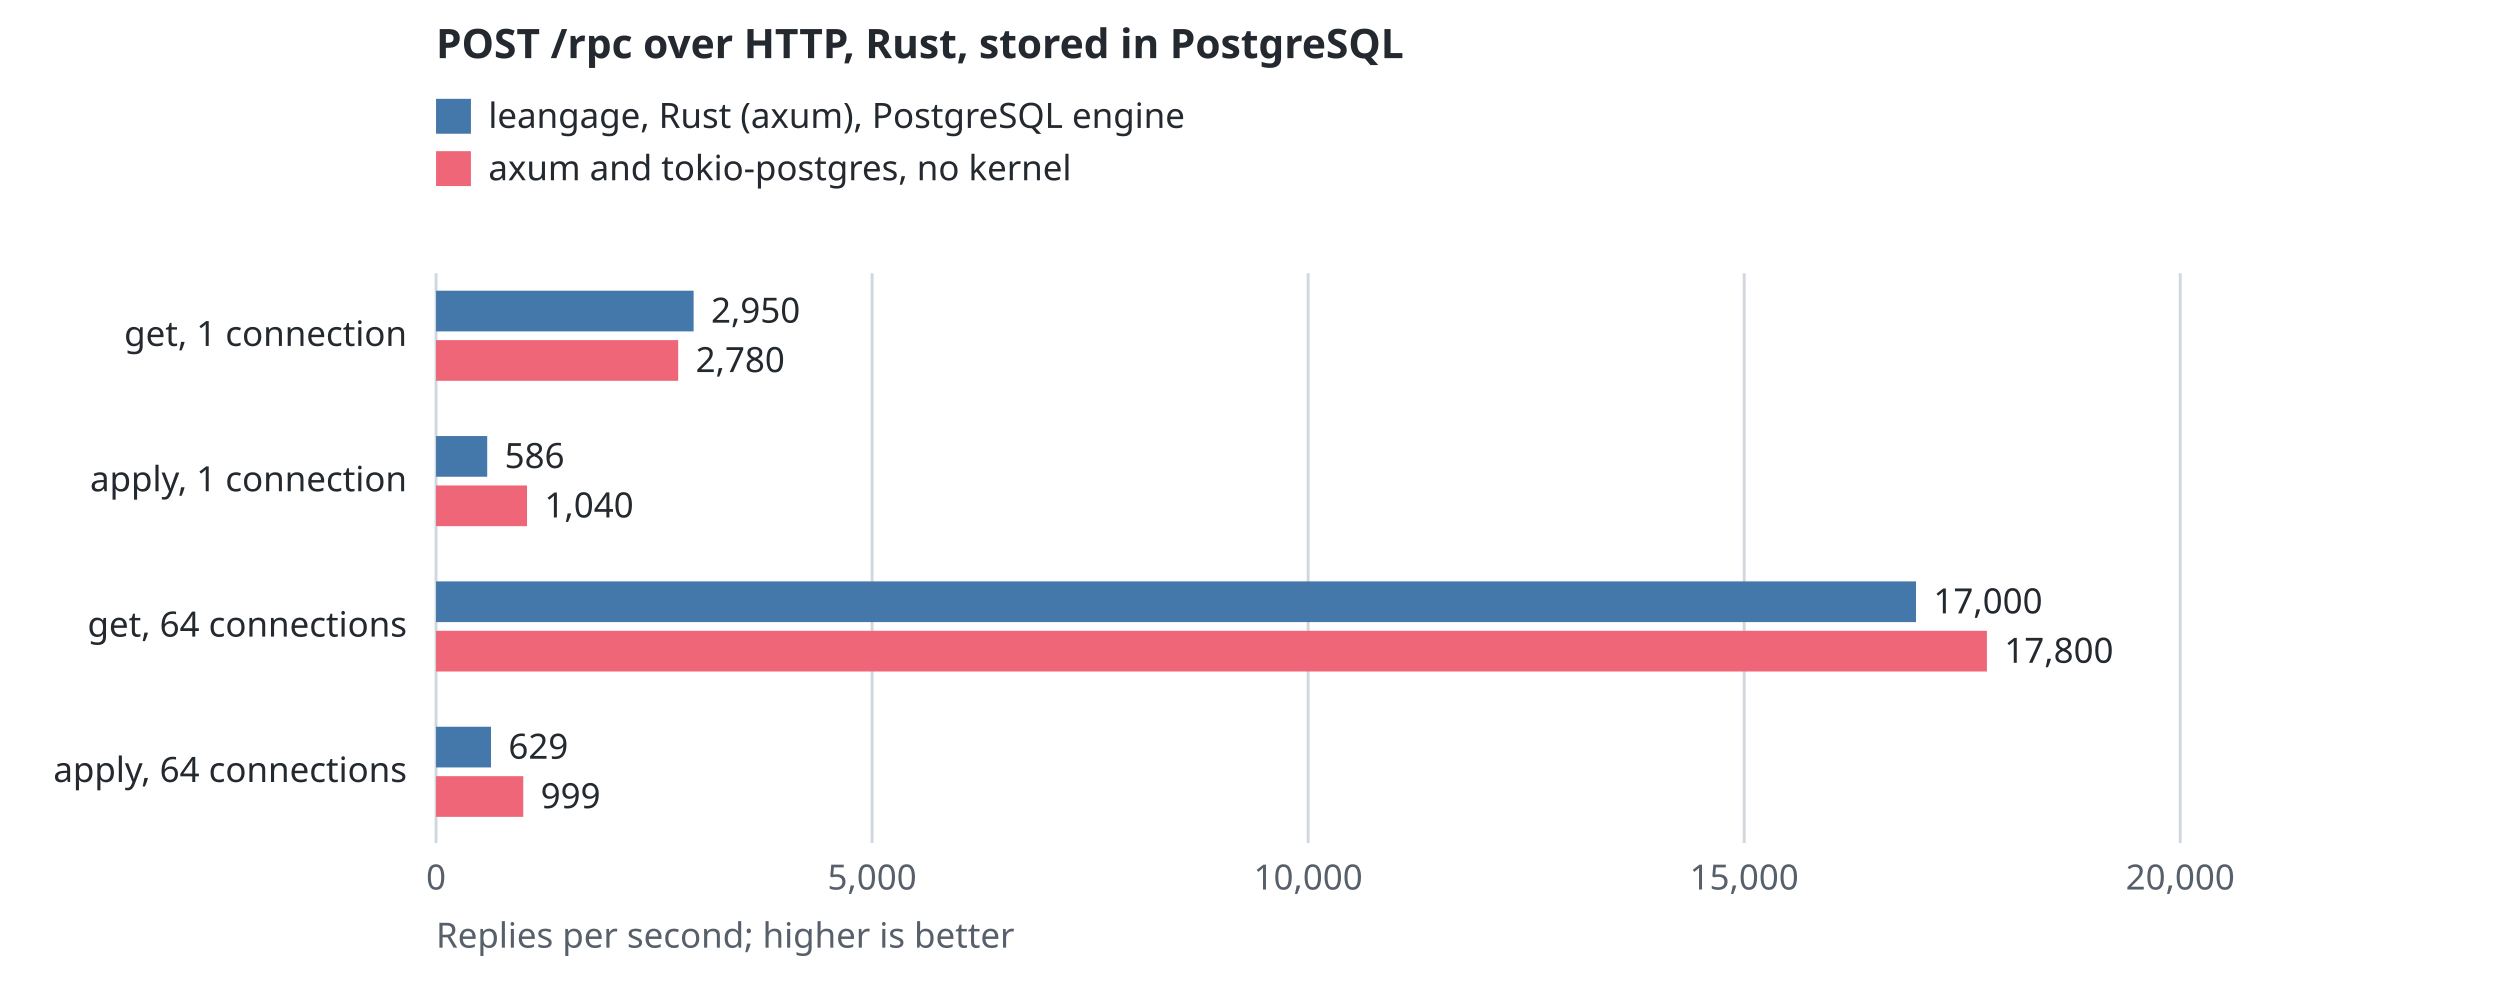
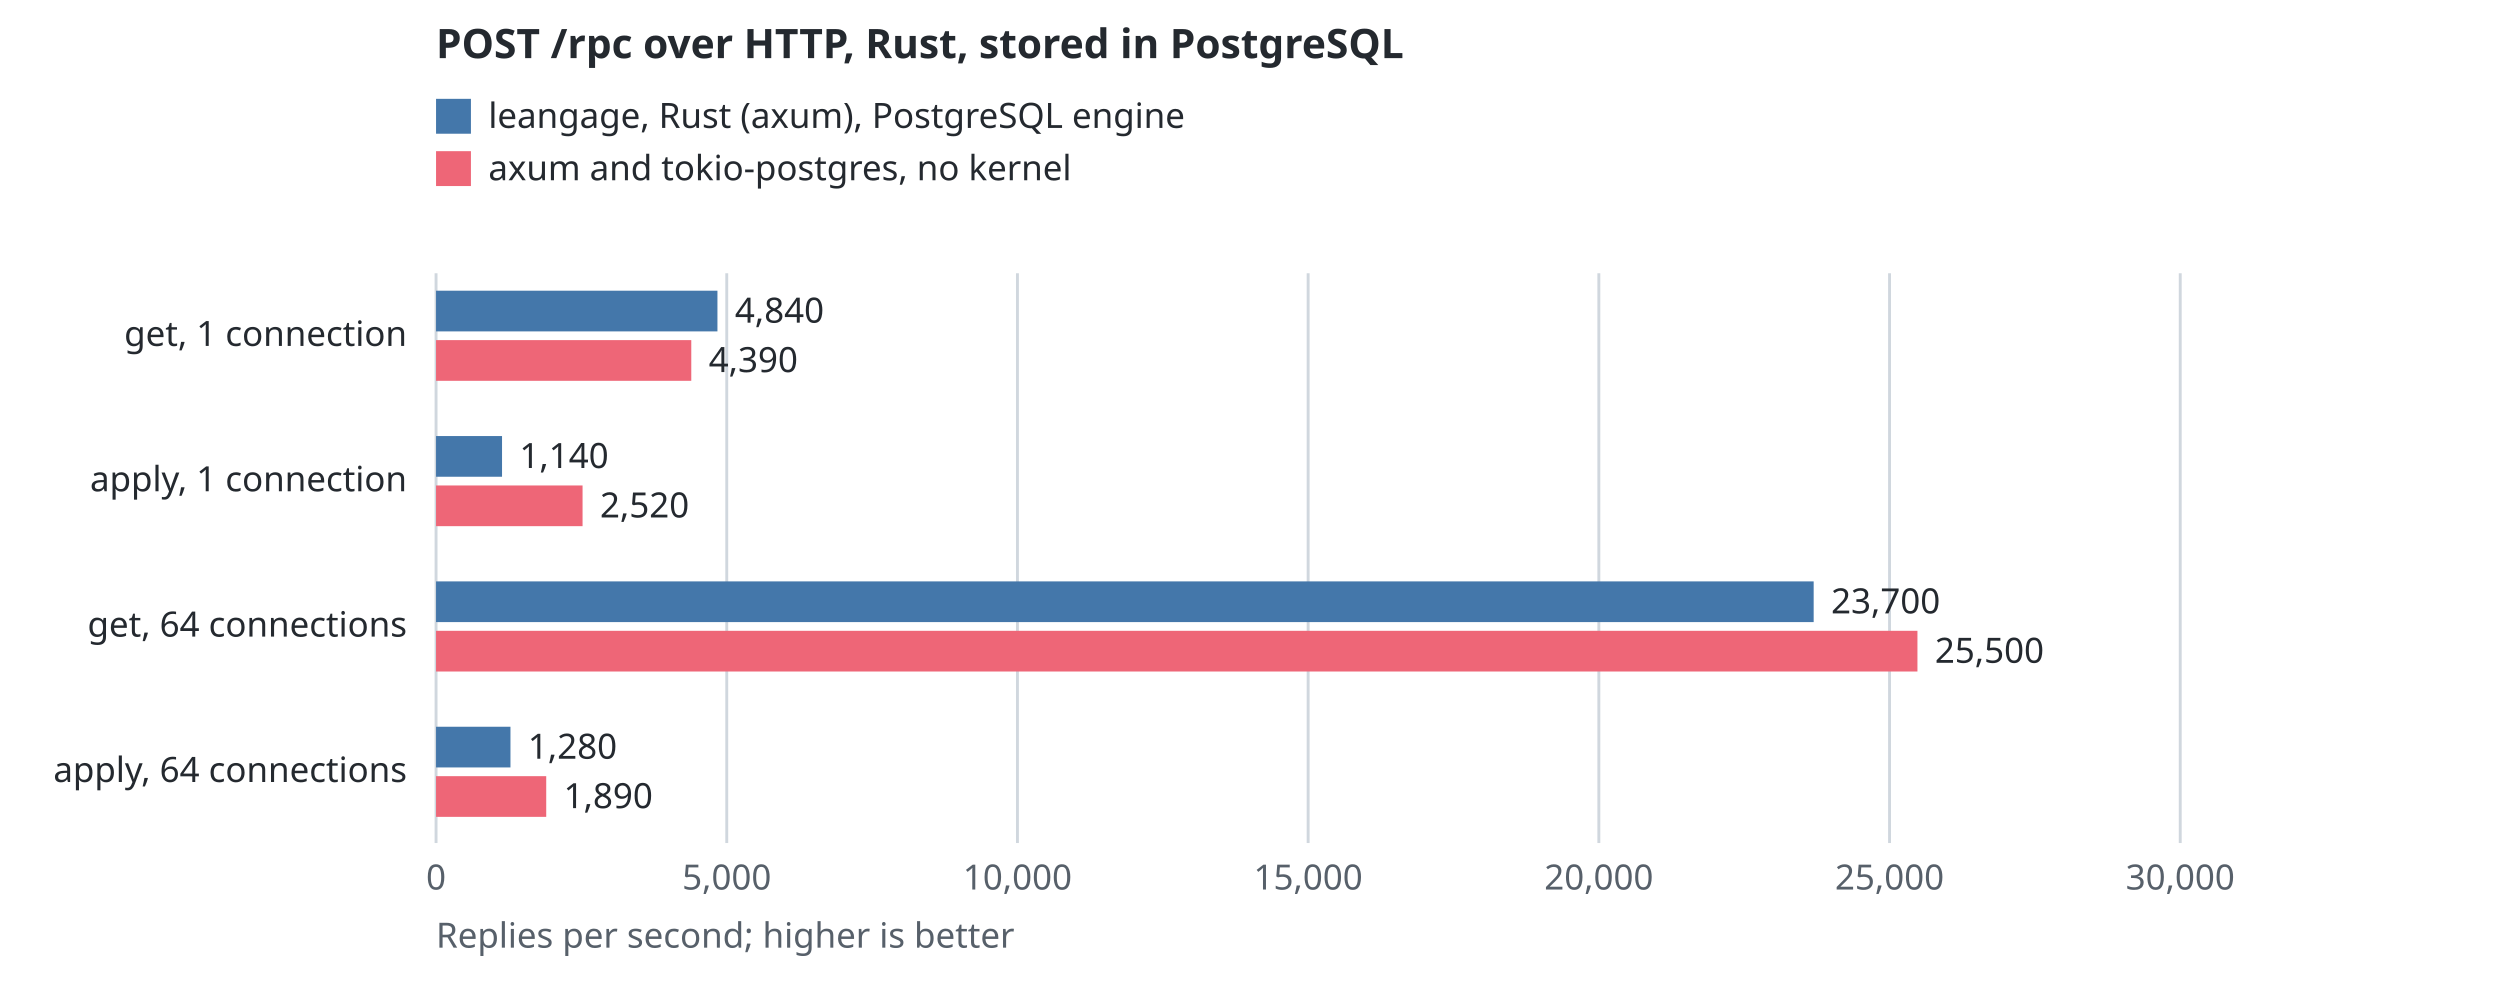
<svg xmlns="http://www.w3.org/2000/svg" viewBox="0 0 860 338" width="860" height="338" role="img">
  <style>text{font-family:system-ui,sans-serif;font-size:12px;fill:#24292f}.title{font-size:14px;font-weight:600}.grid{stroke:#d0d7de}.axis{fill:#57606a}@media(prefers-color-scheme:dark){text{fill:#e6edf3}.grid{stroke:#30363d}.axis{fill:#8b949e}}</style>
  <text class="title" x="150" y="20">POST /rpc over HTTP, Rust, stored in PostgreSQL</text>
  <rect x="150" y="34" width="12" height="12" fill="#4477aa" />
  <text x="168" y="44">leangage, Rust (axum), PostgreSQL engine</text>
  <rect x="150" y="52" width="12" height="12" fill="#ee6677" />
  <text x="168" y="62">axum and tokio-postgres, no kernel</text>
  <line class="grid" x1="150.0" y1="94" x2="150.0" y2="290" />
  <text class="axis" x="150.0" y="306" text-anchor="middle">0</text>
-   <line class="grid" x1="300.0" y1="94" x2="300.0" y2="290" />
-   <text class="axis" x="300.0" y="306" text-anchor="middle">5,000</text>
+   <line class="grid" x1="250.0" y1="94" x2="250.0" y2="290" />
+   <text class="axis" x="250.0" y="306" text-anchor="middle">5,000</text>
+   <line class="grid" x1="350.0" y1="94" x2="350.0" y2="290" />
+   <text class="axis" x="350.0" y="306" text-anchor="middle">10,000</text>
  <line class="grid" x1="450.0" y1="94" x2="450.0" y2="290" />
-   <text class="axis" x="450.0" y="306" text-anchor="middle">10,000</text>
-   <line class="grid" x1="600.0" y1="94" x2="600.0" y2="290" />
-   <text class="axis" x="600.0" y="306" text-anchor="middle">15,000</text>
+   <text class="axis" x="450.0" y="306" text-anchor="middle">15,000</text>
+   <line class="grid" x1="550.0" y1="94" x2="550.0" y2="290" />
+   <text class="axis" x="550.0" y="306" text-anchor="middle">20,000</text>
+   <line class="grid" x1="650.0" y1="94" x2="650.0" y2="290" />
+   <text class="axis" x="650.0" y="306" text-anchor="middle">25,000</text>
  <line class="grid" x1="750.0" y1="94" x2="750.0" y2="290" />
-   <text class="axis" x="750.0" y="306" text-anchor="middle">20,000</text>
+   <text class="axis" x="750.0" y="306" text-anchor="middle">30,000</text>
  <text class="axis" x="150" y="326">Replies per second; higher is better</text>
-   <rect x="150" y="100" width="88.6" height="14" fill="#4477aa" />
-   <text x="244.6" y="111">2,950</text>
-   <rect x="150" y="117" width="83.3" height="14" fill="#ee6677" />
-   <text x="239.3" y="128">2,780</text>
+   <rect x="150" y="100" width="96.8" height="14" fill="#4477aa" />
+   <text x="252.8" y="111">4,840</text>
+   <rect x="150" y="117" width="87.8" height="14" fill="#ee6677" />
+   <text x="243.8" y="128">4,390</text>
  <text x="140" y="119" text-anchor="end">get, 1 connection</text>
-   <rect x="150" y="150" width="17.6" height="14" fill="#4477aa" />
-   <text x="173.6" y="161">586</text>
-   <rect x="150" y="167" width="31.3" height="14" fill="#ee6677" />
-   <text x="187.3" y="178">1,040</text>
+   <rect x="150" y="150" width="22.7" height="14" fill="#4477aa" />
+   <text x="178.7" y="161">1,140</text>
+   <rect x="150" y="167" width="50.4" height="14" fill="#ee6677" />
+   <text x="206.4" y="178">2,520</text>
  <text x="140" y="169" text-anchor="end">apply, 1 connection</text>
-   <rect x="150" y="200" width="509.1" height="14" fill="#4477aa" />
-   <text x="665.1" y="211">17,000</text>
-   <rect x="150" y="217" width="533.5" height="14" fill="#ee6677" />
-   <text x="689.5" y="228">17,800</text>
+   <rect x="150" y="200" width="473.9" height="14" fill="#4477aa" />
+   <text x="629.9" y="211">23,700</text>
+   <rect x="150" y="217" width="509.6" height="14" fill="#ee6677" />
+   <text x="665.6" y="228">25,500</text>
  <text x="140" y="219" text-anchor="end">get, 64 connections</text>
-   <rect x="150" y="250" width="18.9" height="14" fill="#4477aa" />
-   <text x="174.9" y="261">629</text>
-   <rect x="150" y="267" width="30.0" height="14" fill="#ee6677" />
-   <text x="186.0" y="278">999</text>
+   <rect x="150" y="250" width="25.6" height="14" fill="#4477aa" />
+   <text x="181.6" y="261">1,280</text>
+   <rect x="150" y="267" width="37.9" height="14" fill="#ee6677" />
+   <text x="193.9" y="278">1,890</text>
  <text x="140" y="269" text-anchor="end">apply, 64 connections</text>
</svg>
